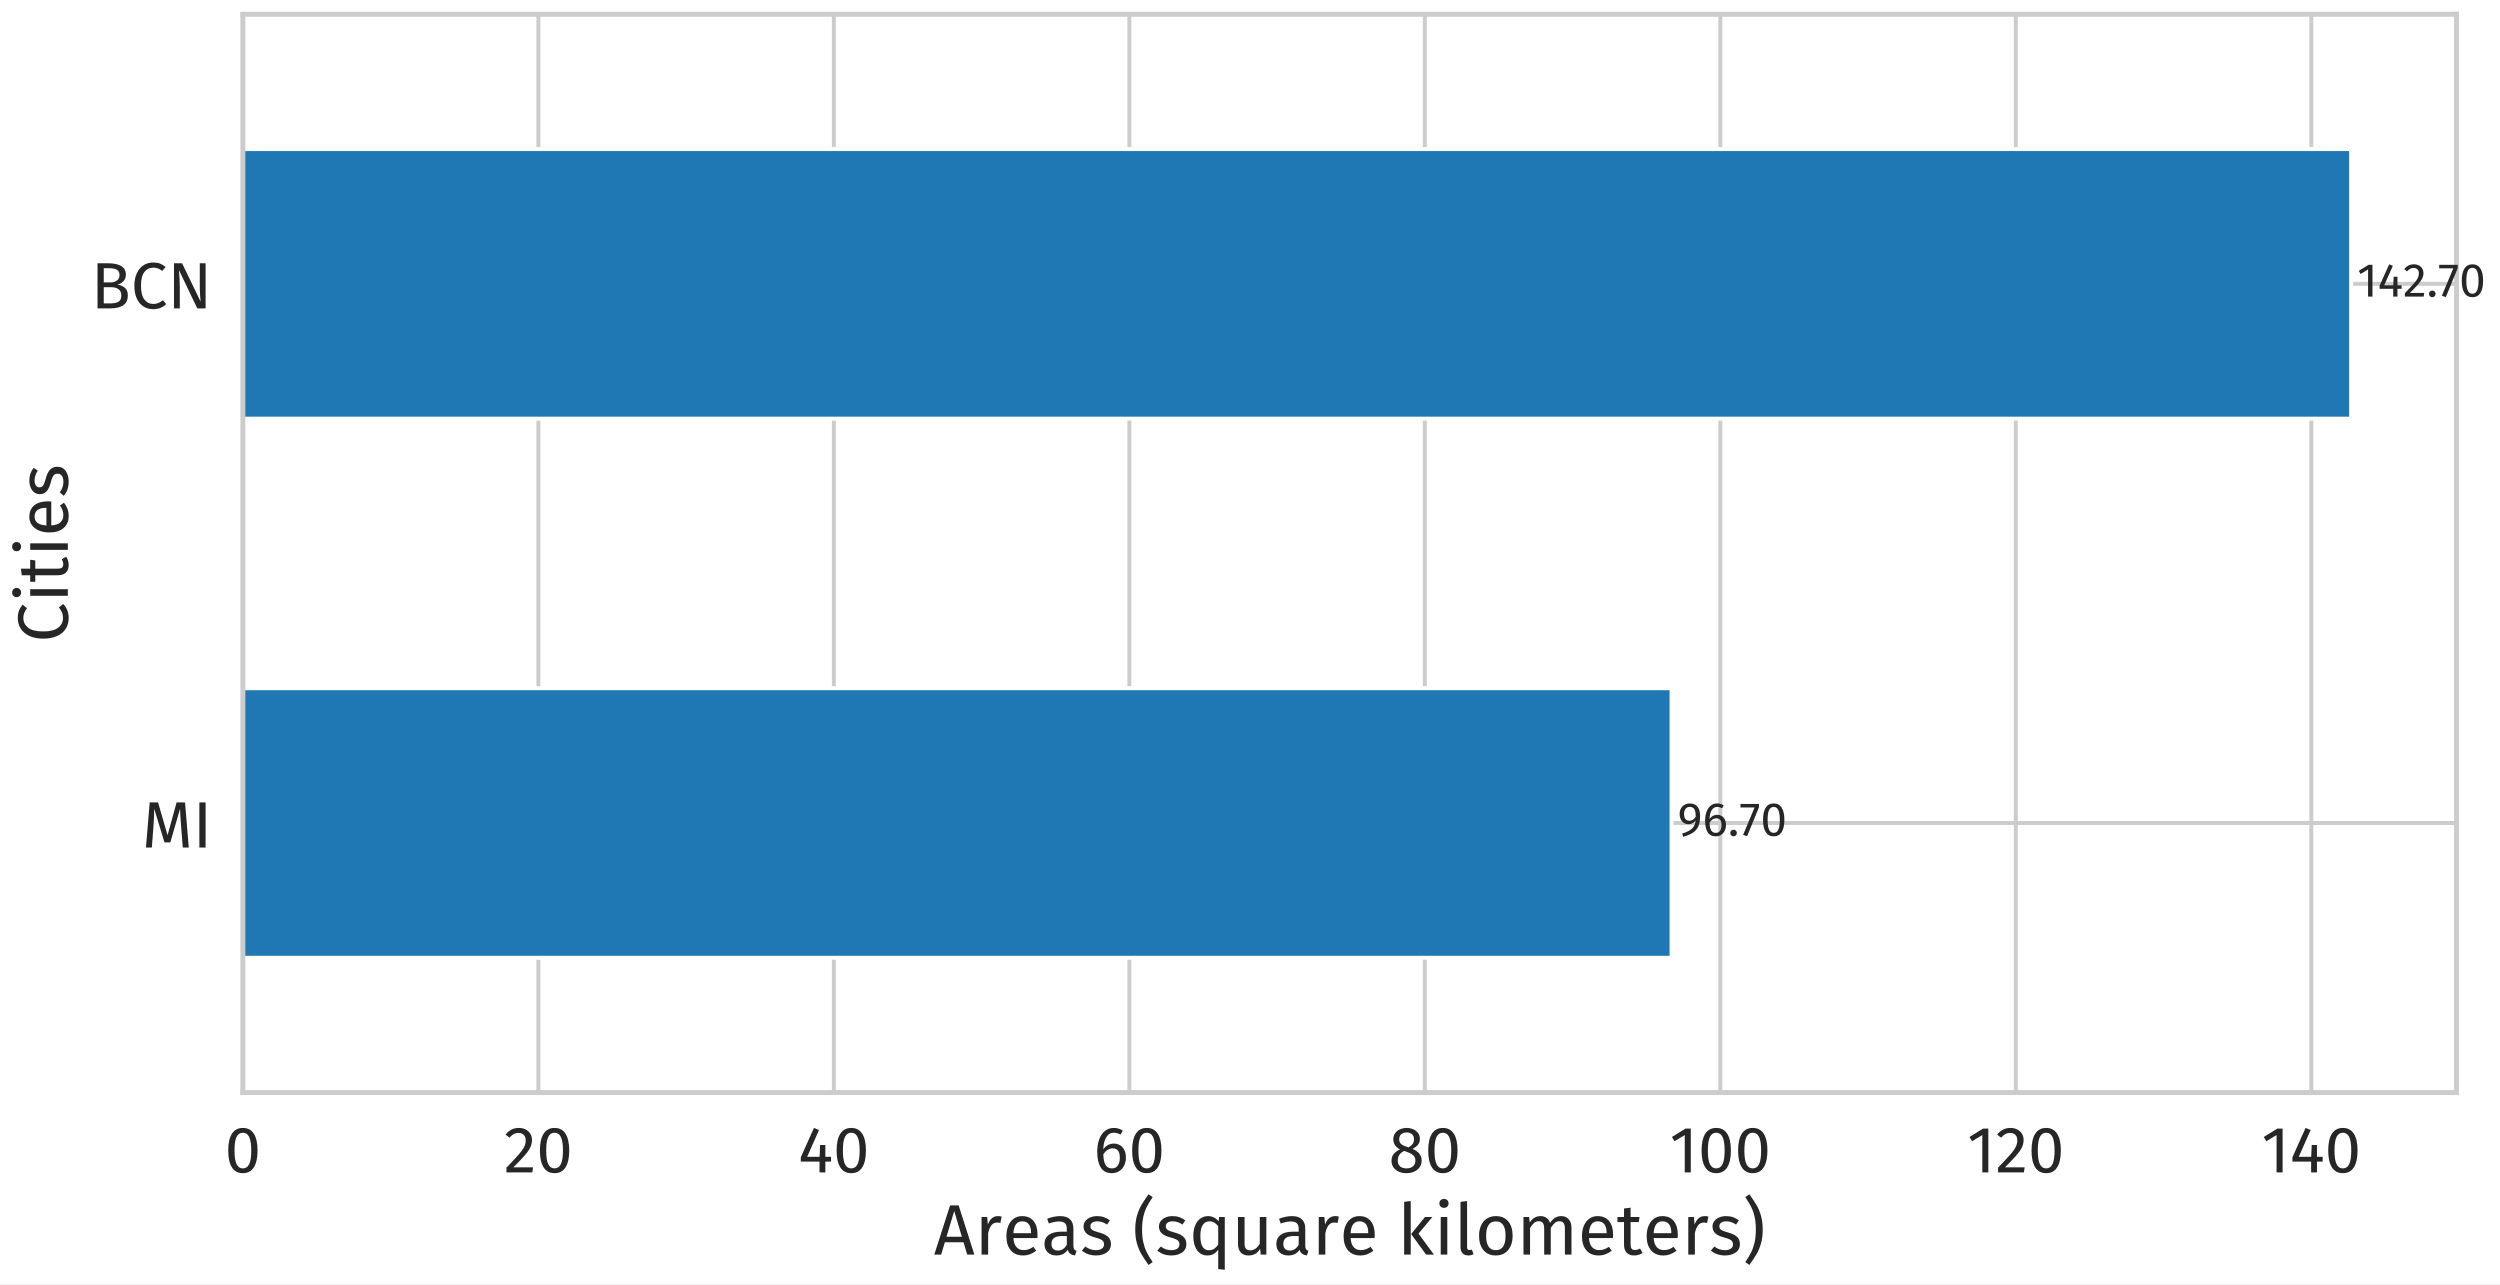
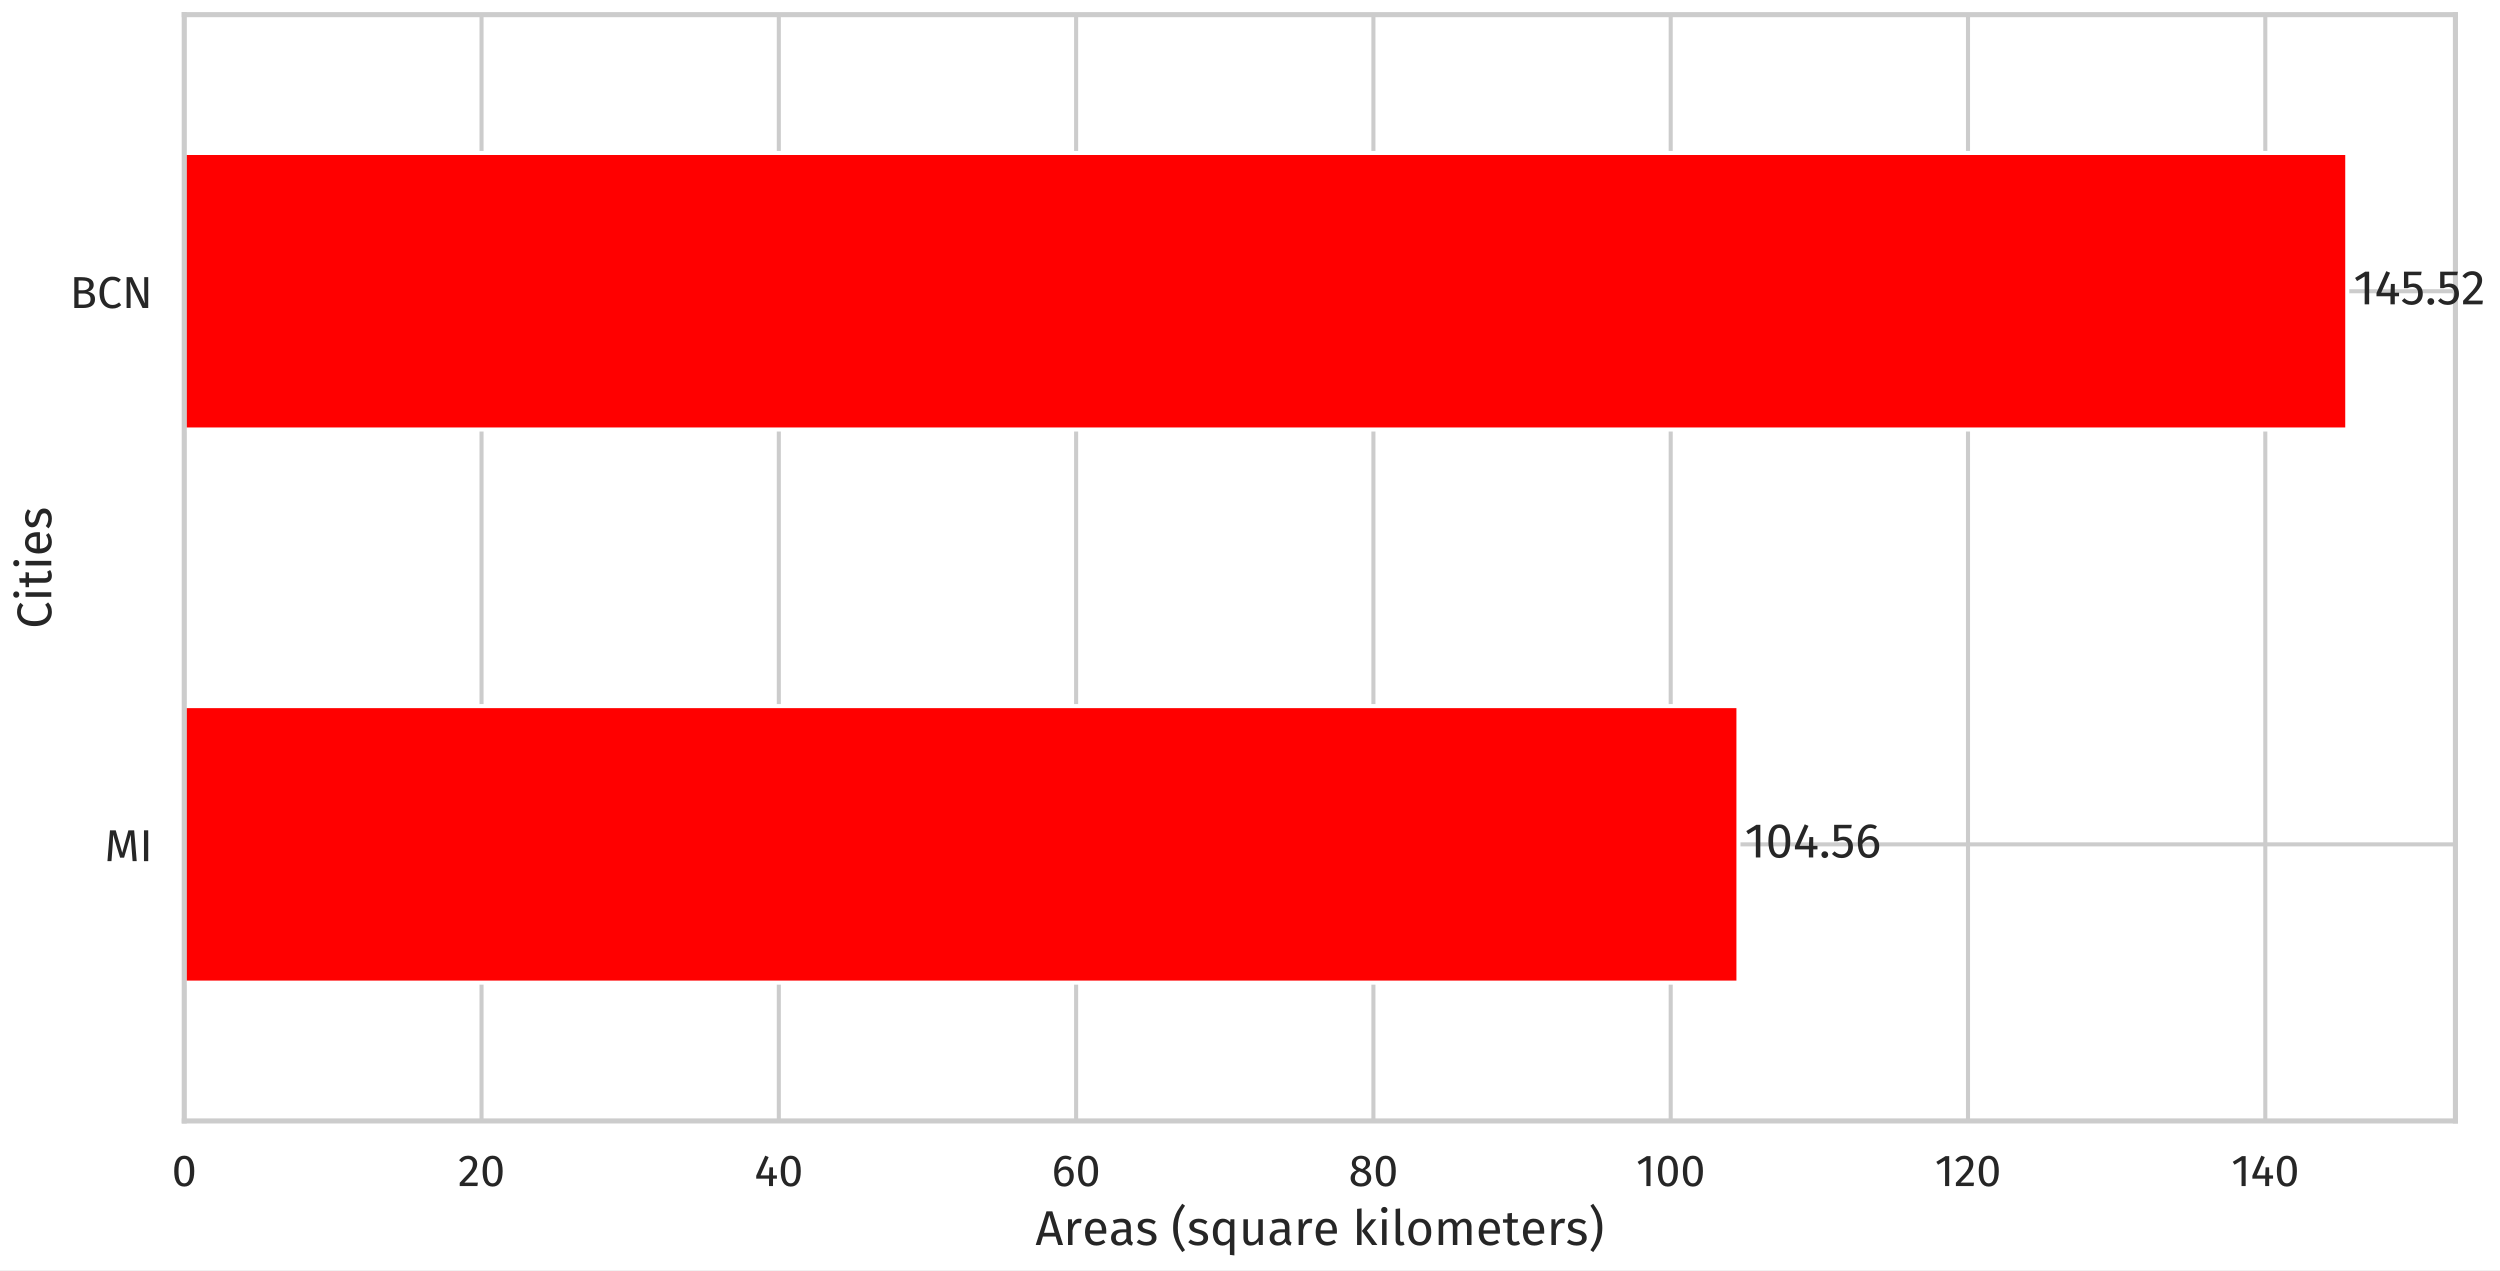
- <svg xmlns="http://www.w3.org/2000/svg" xmlns:xlink="http://www.w3.org/1999/xlink" height="647.365pt" version="1.1" viewBox="0 0 1260.354 647.365" width="1260.354pt">
+ <svg xmlns="http://www.w3.org/2000/svg" xmlns:xlink="http://www.w3.org/1999/xlink" height="624.077pt" version="1.1" viewBox="0 0 1228.434 624.077" width="1228.434pt">
  <defs>
    <style type="text/css">*{stroke-linecap:butt;stroke-linejoin:round;}</style>
  </defs>
  <g id="figure_1">
    <g id="patch_1">
-       <path d="M 0 647.365  L 1260.354 647.365  L 1260.354 0  L 0 0  z " style="fill:#ffffff;" />
+       <path d="M 0 624.077  L 1228.434 624.077  L 1228.434 0  L 0 0  z " style="fill:#ffffff;" />
    </g>
    <g id="axes_1">
      <g id="patch_2">
-         <path d="M 122.448 550.8  L 1238.448 550.8  L 1238.448 7.2  L 122.448 7.2  z " style="fill:#ffffff;" />
+         <path d="M 90.532 550.8  L 1206.532 550.8  L 1206.532 7.2  L 90.532 7.2  z " style="fill:#ffffff;" />
      </g>
      <g id="matplotlib.axis_1">
        <g id="xtick_1">
          <g id="line2d_1">
-             <path clip-path="url(#p128985c8bd)" d="M 122.448 550.8  L 122.448 7.2  " style="fill:none;stroke:#cccccc;stroke-linecap:round;stroke-width:2;" />
+             <path clip-path="url(#p71aec08ff1)" d="M 90.532 550.8  L 90.532 7.2  " style="fill:none;stroke:#cccccc;stroke-linecap:round;stroke-width:2;" />
          </g>
          <g id="text_1">
-             <g style="fill:#262626;" transform="translate(113.2413 591.05)scale(0.33 -0.33)">
+             <g style="fill:#262626;" transform="translate(84.39422 582.8)scale(0.22 -0.22)">
              <defs>
                <path d="M 1786 4346  Q 2496 4346 2857 3779  Q 3219 3213 3219 2138  Q 3219 1062 2857 492  Q 2496 -77 1786 -77  Q 1075 -77 713 492  Q 352 1062 352 2138  Q 352 3213 713 3779  Q 1075 4346 1786 4346  z M 1786 3878  Q 1370 3878 1168 3468  Q 966 3059 966 2138  Q 966 1216 1168 803  Q 1370 390 1786 390  Q 2195 390 2400 803  Q 2605 1216 2605 2138  Q 2605 3053 2400 3465  Q 2195 3878 1786 3878  z " id="FiraSans-Regular-30" transform="scale(0.015625)" />
              </defs>
              <use xlink:href="#FiraSans-Regular-30" />
            </g>
          </g>
        </g>
        <g id="xtick_2">
          <g id="line2d_2">
-             <path clip-path="url(#p128985c8bd)" d="M 271.416 550.8  L 271.416 7.2  " style="fill:none;stroke:#cccccc;stroke-linecap:round;stroke-width:2;" />
+             <path clip-path="url(#p71aec08ff1)" d="M 236.614 550.8  L 236.614 7.2  " style="fill:none;stroke:#cccccc;stroke-linecap:round;stroke-width:2;" />
          </g>
          <g id="text_2">
-             <g style="fill:#262626;" transform="translate(254.0417 591.05)scale(0.33 -0.33)">
+             <g style="fill:#262626;" transform="translate(225.0311 582.8)scale(0.22 -0.22)">
              <defs>
                <path d="M 1459 4346  Q 1843 4346 2134 4192  Q 2426 4038 2586 3772  Q 2746 3507 2746 3174  Q 2746 2784 2570 2425  Q 2394 2067 2029 1651  Q 1664 1235 922 493  L 2848 493  L 2778 0  L 250 0  L 250 467  Q 1107 1357 1465 1769  Q 1824 2182 1977 2489  Q 2131 2797 2131 3149  Q 2131 3482 1939 3670  Q 1747 3859 1427 3859  Q 1165 3859 966 3750  Q 768 3642 544 3392  L 160 3699  Q 422 4026 742 4186  Q 1062 4346 1459 4346  z " id="FiraSans-Regular-32" transform="scale(0.015625)" />
              </defs>
              <use xlink:href="#FiraSans-Regular-32" />
              <use x="49.5" xlink:href="#FiraSans-Regular-30" />
            </g>
          </g>
        </g>
        <g id="xtick_3">
          <g id="line2d_3">
-             <path clip-path="url(#p128985c8bd)" d="M 420.383 550.8  L 420.383 7.2  " style="fill:none;stroke:#cccccc;stroke-linecap:round;stroke-width:2;" />
+             <path clip-path="url(#p71aec08ff1)" d="M 382.696 550.8  L 382.696 7.2  " style="fill:none;stroke:#cccccc;stroke-linecap:round;stroke-width:2;" />
          </g>
          <g id="text_3">
-             <g style="fill:#262626;" transform="translate(402.3985 591.05)scale(0.33 -0.33)">
+             <g style="fill:#262626;" transform="translate(370.7056 582.8)scale(0.22 -0.22)">
              <defs>
                <path d="M 3213 1523  L 3213 1056  L 2656 1056  L 2656 0  L 2086 0  L 2086 1056  L 256 1056  L 256 1478  L 1542 4346  L 2035 4141  L 877 1523  L 2093 1523  L 2144 2675  L 2656 2675  L 2656 1523  L 3213 1523  z " id="FiraSans-Regular-34" transform="scale(0.015625)" />
              </defs>
              <use xlink:href="#FiraSans-Regular-34" />
              <use x="53.2" xlink:href="#FiraSans-Regular-30" />
            </g>
          </g>
        </g>
        <g id="xtick_4">
          <g id="line2d_4">
-             <path clip-path="url(#p128985c8bd)" d="M 569.351 550.8  L 569.351 7.2  " style="fill:none;stroke:#cccccc;stroke-linecap:round;stroke-width:2;" />
+             <path clip-path="url(#p71aec08ff1)" d="M 528.778 550.8  L 528.778 7.2  " style="fill:none;stroke:#cccccc;stroke-linecap:round;stroke-width:2;" />
          </g>
          <g id="text_4">
-             <g style="fill:#262626;" transform="translate(551.3508 591.05)scale(0.33 -0.33)">
+             <g style="fill:#262626;" transform="translate(516.7772 582.8)scale(0.22 -0.22)">
              <defs>
                <path d="M 1971 2816  Q 2298 2816 2566 2662  Q 2835 2509 2995 2201  Q 3155 1894 3155 1453  Q 3155 998 2972 649  Q 2790 301 2480 112  Q 2170 -77 1792 -77  Q 1043 -77 697 476  Q 352 1030 352 2010  Q 352 2707 547 3235  Q 742 3763 1107 4054  Q 1472 4346 1971 4346  Q 2458 4346 2854 4083  L 2624 3693  Q 2323 3878 1965 3878  Q 1504 3878 1235 3436  Q 966 2995 941 2253  Q 1338 2816 1971 2816  z M 1792 390  Q 2163 390 2361 672  Q 2560 954 2560 1434  Q 2560 2349 1869 2349  Q 1587 2349 1350 2192  Q 1114 2035 947 1760  Q 966 1056 1168 723  Q 1370 390 1792 390  z " id="FiraSans-Regular-36" transform="scale(0.015625)" />
              </defs>
              <use xlink:href="#FiraSans-Regular-36" />
              <use x="53.3" xlink:href="#FiraSans-Regular-30" />
            </g>
          </g>
        </g>
        <g id="xtick_5">
          <g id="line2d_5">
-             <path clip-path="url(#p128985c8bd)" d="M 718.319 550.8  L 718.319 7.2  " style="fill:none;stroke:#cccccc;stroke-linecap:round;stroke-width:2;" />
+             <path clip-path="url(#p71aec08ff1)" d="M 674.859 550.8  L 674.859 7.2  " style="fill:none;stroke:#cccccc;stroke-linecap:round;stroke-width:2;" />
          </g>
          <g id="text_5">
-             <g style="fill:#262626;" transform="translate(700.0222 591.05)scale(0.33 -0.33)">
+             <g style="fill:#262626;" transform="translate(662.6614 582.8)scale(0.22 -0.22)">
              <defs>
                <path d="M 2336 2298  Q 3238 1933 3238 1146  Q 3238 794 3049 515  Q 2861 237 2521 80  Q 2182 -77 1754 -77  Q 1318 -77 985 76  Q 653 230 470 505  Q 288 781 288 1133  Q 288 1530 502 1798  Q 717 2067 1133 2246  Q 794 2419 630 2665  Q 467 2912 467 3245  Q 467 3590 649 3840  Q 832 4090 1129 4218  Q 1427 4346 1766 4346  Q 2099 4346 2396 4224  Q 2694 4102 2880 3856  Q 3066 3610 3066 3264  Q 3066 2944 2886 2713  Q 2707 2483 2336 2298  z M 1766 3904  Q 1434 3904 1238 3731  Q 1043 3558 1043 3238  Q 1043 2931 1232 2771  Q 1421 2611 1837 2477  L 1946 2438  Q 2234 2605 2362 2790  Q 2490 2976 2490 3245  Q 2490 3546 2301 3725  Q 2112 3904 1766 3904  z M 1760 390  Q 2157 390 2390 595  Q 2624 800 2624 1139  Q 2624 1370 2534 1526  Q 2445 1683 2246 1801  Q 2048 1920 1690 2042  L 1530 2099  Q 1210 1946 1056 1712  Q 902 1478 902 1133  Q 902 781 1132 585  Q 1363 390 1760 390  z " id="FiraSans-Regular-38" transform="scale(0.015625)" />
              </defs>
              <use xlink:href="#FiraSans-Regular-38" />
              <use x="55.1" xlink:href="#FiraSans-Regular-30" />
            </g>
          </g>
        </g>
        <g id="xtick_6">
          <g id="line2d_6">
-             <path clip-path="url(#p128985c8bd)" d="M 867.287 550.8  L 867.287 7.2  " style="fill:none;stroke:#cccccc;stroke-linecap:round;stroke-width:2;" />
+             <path clip-path="url(#p71aec08ff1)" d="M 820.941 550.8  L 820.941 7.2  " style="fill:none;stroke:#cccccc;stroke-linecap:round;stroke-width:2;" />
          </g>
          <g id="text_6">
-             <g style="fill:#262626;" transform="translate(841.73 591.05)scale(0.33 -0.33)">
+             <g style="fill:#262626;" transform="translate(803.9033 582.8)scale(0.22 -0.22)">
              <defs>
                <path d="M 2067 4282  L 2067 0  L 1478 0  L 1478 3654  L 480 3046  L 224 3462  L 1549 4282  L 2067 4282  z " id="FiraSans-Regular-31" transform="scale(0.015625)" />
              </defs>
              <use xlink:href="#FiraSans-Regular-31" />
              <use x="43.3" xlink:href="#FiraSans-Regular-30" />
              <use x="99.1" xlink:href="#FiraSans-Regular-30" />
            </g>
          </g>
        </g>
        <g id="xtick_7">
          <g id="line2d_7">
-             <path clip-path="url(#p128985c8bd)" d="M 1016.255 550.8  L 1016.255 7.2  " style="fill:none;stroke:#cccccc;stroke-linecap:round;stroke-width:2;" />
+             <path clip-path="url(#p71aec08ff1)" d="M 967.023 550.8  L 967.023 7.2  " style="fill:none;stroke:#cccccc;stroke-linecap:round;stroke-width:2;" />
          </g>
          <g id="text_7">
-             <g style="fill:#262626;" transform="translate(991.7368 591.05)scale(0.33 -0.33)">
+             <g style="fill:#262626;" transform="translate(950.6778 582.8)scale(0.22 -0.22)">
              <use xlink:href="#FiraSans-Regular-31" />
              <use x="43.3" xlink:href="#FiraSans-Regular-32" />
              <use x="92.8" xlink:href="#FiraSans-Regular-30" />
            </g>
          </g>
        </g>
        <g id="xtick_8">
          <g id="line2d_8">
-             <path clip-path="url(#p128985c8bd)" d="M 1165.223 550.8  L 1165.223 7.2  " style="fill:none;stroke:#cccccc;stroke-linecap:round;stroke-width:2;" />
+             <path clip-path="url(#p71aec08ff1)" d="M 1113.105 550.8  L 1113.105 7.2  " style="fill:none;stroke:#cccccc;stroke-linecap:round;stroke-width:2;" />
          </g>
          <g id="text_8">
-             <g style="fill:#262626;" transform="translate(1140.094 591.05)scale(0.33 -0.33)">
+             <g style="fill:#262626;" transform="translate(1096.352 582.8)scale(0.22 -0.22)">
              <use xlink:href="#FiraSans-Regular-31" />
              <use x="43.3" xlink:href="#FiraSans-Regular-34" />
              <use x="96.5" xlink:href="#FiraSans-Regular-30" />
            </g>
          </g>
        </g>
        <g id="text_9">
-           <g style="fill:#262626;" transform="translate(470.7984 632.498)scale(0.36 -0.36)">
+           <g style="fill:#262626;" transform="translate(508.7656 611.7653)scale(0.24 -0.24)">
            <defs>
              <path d="M 2989 0  L 2656 1107  L 986 1107  L 653 0  L 38 0  L 1453 4410  L 2221 4410  L 3629 0  L 2989 0  z M 1133 1600  L 2509 1600  L 1824 3904  L 1133 1600  z " id="FiraSans-Regular-41" transform="scale(0.015625)" />
              <path d="M 2074 3450  Q 2253 3450 2406 3411  L 2298 2835  Q 2144 2874 2003 2874  Q 1690 2874 1498 2643  Q 1306 2413 1197 1926  L 1197 0  L 608 0  L 608 3373  L 1114 3373  L 1171 2688  Q 1306 3066 1536 3258  Q 1766 3450 2074 3450  z " id="FiraSans-Regular-72" transform="scale(0.015625)" />
              <path d="M 3155 1786  Q 3155 1638 3142 1485  L 992 1485  Q 1030 928 1273 665  Q 1517 403 1901 403  Q 2144 403 2349 473  Q 2554 544 2778 698  L 3034 346  Q 2496 -77 1856 -77  Q 1152 -77 758 384  Q 365 845 365 1651  Q 365 2176 534 2582  Q 704 2989 1021 3219  Q 1338 3450 1766 3450  Q 2438 3450 2796 3008  Q 3155 2566 3155 1786  z M 2573 1958  Q 2573 2458 2374 2720  Q 2176 2982 1779 2982  Q 1056 2982 992 1920  L 2573 1920  L 2573 1958  z " id="FiraSans-Regular-65" transform="scale(0.015625)" />
              <path d="M 2880 787  Q 2880 582 2950 483  Q 3021 384 3162 333  L 3027 -77  Q 2765 -45 2605 70  Q 2445 186 2368 429  Q 2029 -77 1363 -77  Q 864 -77 576 204  Q 288 486 288 941  Q 288 1478 675 1766  Q 1062 2054 1773 2054  L 2291 2054  L 2291 2304  Q 2291 2662 2118 2816  Q 1946 2970 1587 2970  Q 1216 2970 678 2790  L 531 3219  Q 1158 3450 1696 3450  Q 2291 3450 2585 3158  Q 2880 2867 2880 2330  L 2880 787  z M 1498 365  Q 2003 365 2291 890  L 2291 1664  L 1850 1664  Q 915 1664 915 973  Q 915 672 1062 518  Q 1210 365 1498 365  z " id="FiraSans-Regular-61" transform="scale(0.015625)" />
              <path d="M 1523 3450  Q 1869 3450 2144 3354  Q 2419 3258 2669 3066  L 2419 2694  Q 2189 2842 1981 2912  Q 1773 2982 1542 2982  Q 1254 2982 1088 2864  Q 922 2746 922 2541  Q 922 2336 1078 2221  Q 1235 2106 1645 1997  Q 2208 1856 2486 1613  Q 2765 1370 2765 947  Q 2765 448 2377 185  Q 1990 -77 1434 -77  Q 666 -77 160 365  L 474 723  Q 902 397 1421 397  Q 1754 397 1949 534  Q 2144 672 2144 909  Q 2144 1082 2073 1187  Q 2003 1293 1830 1373  Q 1658 1453 1325 1542  Q 787 1683 547 1920  Q 307 2157 307 2522  Q 307 2784 464 2998  Q 621 3213 899 3331  Q 1178 3450 1523 3450  z " id="FiraSans-Regular-73" transform="scale(0.015625)" />
              <path id="FiraSans-Regular-20" transform="scale(0.015625)" />
              <path d="M 1818 5152  Q 1485 4659 1289 4272  Q 1094 3885 982 3392  Q 870 2899 870 2240  Q 870 1587 982 1094  Q 1094 602 1289 208  Q 1485 -186 1818 -672  L 1446 -928  Q 1024 -326 797 61  Q 570 448 413 989  Q 256 1530 256 2240  Q 256 2950 413 3491  Q 570 4032 797 4419  Q 1024 4806 1446 5408  L 1818 5152  z " id="FiraSans-Regular-28" transform="scale(0.015625)" />
              <path d="M 3219 3373  L 3219 -1363  L 2630 -1293  L 2630 448  Q 2464 198 2217 60  Q 1971 -77 1670 -77  Q 1069 -77 733 396  Q 397 870 397 1670  Q 397 2189 557 2592  Q 717 2995 1017 3222  Q 1318 3450 1722 3450  Q 2259 3450 2669 2995  L 2714 3373  L 3219 3373  z M 1798 390  Q 2067 390 2259 515  Q 2451 640 2630 890  L 2630 2541  Q 2464 2758 2275 2870  Q 2086 2982 1850 2982  Q 1459 2982 1244 2656  Q 1030 2330 1030 1683  Q 1030 1030 1228 710  Q 1427 390 1798 390  z " id="FiraSans-Regular-71" transform="scale(0.015625)" />
              <path d="M 3117 0  L 2611 0  L 2566 525  Q 2374 211 2124 67  Q 1875 -77 1517 -77  Q 1075 -77 825 192  Q 576 461 576 954  L 576 3373  L 1165 3373  L 1165 1018  Q 1165 672 1286 528  Q 1408 384 1683 384  Q 2176 384 2528 966  L 2528 3373  L 3117 3373  L 3117 0  z " id="FiraSans-Regular-75" transform="scale(0.015625)" />
              <path d="M 1197 4800  L 1197 0  L 608 0  L 608 4730  L 1197 4800  z M 3136 3373  L 1894 1882  L 3277 0  L 2573 0  L 1235 1843  L 2477 3373  L 3136 3373  z " id="FiraSans-Regular-6b" transform="scale(0.015625)" />
              <path d="M 1197 3373  L 1197 0  L 608 0  L 608 3373  L 1197 3373  z M 896 4992  Q 1082 4992 1197 4877  Q 1312 4762 1312 4589  Q 1312 4416 1197 4304  Q 1082 4192 896 4192  Q 717 4192 601 4304  Q 486 4416 486 4589  Q 486 4762 601 4877  Q 717 4992 896 4992  z " id="FiraSans-Regular-69" transform="scale(0.015625)" />
              <path d="M 1280 -77  Q 954 -77 765 118  Q 576 314 576 666  L 576 4730  L 1165 4800  L 1165 678  Q 1165 538 1213 474  Q 1261 410 1376 410  Q 1498 410 1594 448  L 1747 38  Q 1536 -77 1280 -77  z " id="FiraSans-Regular-6c" transform="scale(0.015625)" />
              <path d="M 1875 3450  Q 2586 3450 2979 2976  Q 3373 2502 3373 1690  Q 3373 1165 3193 765  Q 3014 365 2675 144  Q 2336 -77 1869 -77  Q 1158 -77 761 396  Q 365 870 365 1683  Q 365 2208 544 2608  Q 723 3008 1062 3229  Q 1402 3450 1875 3450  z M 1875 2976  Q 998 2976 998 1683  Q 998 397 1869 397  Q 2739 397 2739 1690  Q 2739 2976 1875 2976  z " id="FiraSans-Regular-6f" transform="scale(0.015625)" />
              <path d="M 3994 3450  Q 4410 3450 4659 3171  Q 4909 2893 4909 2419  L 4909 0  L 4320 0  L 4320 2336  Q 4320 2989 3846 2989  Q 3597 2989 3424 2845  Q 3251 2701 3053 2394  L 3053 0  L 2464 0  L 2464 2336  Q 2464 2989 1990 2989  Q 1734 2989 1561 2841  Q 1389 2694 1197 2394  L 1197 0  L 608 0  L 608 3373  L 1114 3373  L 1165 2880  Q 1542 3450 2138 3450  Q 2451 3450 2672 3290  Q 2893 3130 2989 2842  Q 3187 3136 3427 3293  Q 3667 3450 3994 3450  z " id="FiraSans-Regular-6d" transform="scale(0.015625)" />
              <path d="M 2310 154  Q 1978 -77 1555 -77  Q 1126 -77 886 169  Q 646 416 646 883  L 646 2918  L 58 2918  L 58 3373  L 646 3373  L 646 4134  L 1235 4205  L 1235 3373  L 2035 3373  L 1971 2918  L 1235 2918  L 1235 909  Q 1235 646 1328 528  Q 1421 410 1638 410  Q 1837 410 2086 544  L 2310 154  z " id="FiraSans-Regular-74" transform="scale(0.015625)" />
              <path d="M 627 5408  Q 1050 4806 1277 4419  Q 1504 4032 1661 3491  Q 1818 2950 1818 2240  Q 1818 1530 1661 989  Q 1504 448 1277 61  Q 1050 -326 627 -928  L 256 -672  Q 589 -186 784 208  Q 979 602 1091 1094  Q 1203 1587 1203 2240  Q 1203 2899 1091 3392  Q 979 3885 784 4272  Q 589 4659 256 5152  L 627 5408  z " id="FiraSans-Regular-29" transform="scale(0.015625)" />
            </defs>
            <use xlink:href="#FiraSans-Regular-41" />
            <use x="57.3" xlink:href="#FiraSans-Regular-72" />
            <use x="95.9" xlink:href="#FiraSans-Regular-65" />
            <use x="150.4" xlink:href="#FiraSans-Regular-61" />
            <use x="204.8" xlink:href="#FiraSans-Regular-73" />
            <use x="251.5" xlink:href="#FiraSans-Regular-20" />
            <use x="278" xlink:href="#FiraSans-Regular-28" />
            <use x="310.4" xlink:href="#FiraSans-Regular-73" />
            <use x="357.1" xlink:href="#FiraSans-Regular-71" />
            <use x="416.9" xlink:href="#FiraSans-Regular-75" />
            <use x="475.1" xlink:href="#FiraSans-Regular-61" />
            <use x="529.5" xlink:href="#FiraSans-Regular-72" />
            <use x="568.1" xlink:href="#FiraSans-Regular-65" />
            <use x="622.6" xlink:href="#FiraSans-Regular-20" />
            <use x="649.1" xlink:href="#FiraSans-Regular-6b" />
            <use x="700.3" xlink:href="#FiraSans-Regular-69" />
            <use x="728.5" xlink:href="#FiraSans-Regular-6c" />
            <use x="757.8" xlink:href="#FiraSans-Regular-6f" />
            <use x="816.2" xlink:href="#FiraSans-Regular-6d" />
            <use x="901.9" xlink:href="#FiraSans-Regular-65" />
            <use x="956.4" xlink:href="#FiraSans-Regular-74" />
            <use x="992.5" xlink:href="#FiraSans-Regular-65" />
            <use x="1047" xlink:href="#FiraSans-Regular-72" />
            <use x="1085.6" xlink:href="#FiraSans-Regular-73" />
            <use x="1132.3" xlink:href="#FiraSans-Regular-29" />
          </g>
        </g>
      </g>
      <g id="matplotlib.axis_2">
        <g id="ytick_1">
          <g id="line2d_9">
-             <path clip-path="url(#p128985c8bd)" d="M 122.448 414.9  L 1238.448 414.9  " style="fill:none;stroke:#cccccc;stroke-linecap:round;stroke-width:2;" />
+             <path clip-path="url(#p71aec08ff1)" d="M 90.532 414.9  L 1206.532 414.9  " style="fill:none;stroke:#cccccc;stroke-linecap:round;stroke-width:2;" />
          </g>
          <g id="text_10">
-             <g style="fill:#262626;" transform="translate(71.53984 427.275)scale(0.33 -0.33)">
+             <g style="fill:#262626;" transform="translate(51.42656 423.15)scale(0.22 -0.22)">
              <defs>
                <path d="M 4582 0  L 3994 0  L 3840 1990  Q 3744 3162 3731 3789  L 2778 499  L 2208 499  L 1203 3795  Q 1203 2995 1120 1946  L 973 0  L 397 0  L 762 4410  L 1581 4410  L 2509 1203  L 3392 4410  L 4218 4410  L 4582 0  z " id="FiraSans-Regular-4d" transform="scale(0.015625)" />
                <path d="M 1248 4410  L 1248 0  L 640 0  L 640 4410  L 1248 4410  z " id="FiraSans-Regular-49" transform="scale(0.015625)" />
              </defs>
              <use xlink:href="#FiraSans-Regular-4d" />
              <use x="77.8" xlink:href="#FiraSans-Regular-49" />
            </g>
          </g>
        </g>
        <g id="ytick_2">
          <g id="line2d_10">
-             <path clip-path="url(#p128985c8bd)" d="M 122.448 143.1  L 1238.448 143.1  " style="fill:none;stroke:#cccccc;stroke-linecap:round;stroke-width:2;" />
+             <path clip-path="url(#p71aec08ff1)" d="M 90.532 143.1  L 1206.532 143.1  " style="fill:none;stroke:#cccccc;stroke-linecap:round;stroke-width:2;" />
          </g>
          <g id="text_11">
-             <g style="fill:#262626;" transform="translate(45.86688 155.475)scale(0.33 -0.33)">
+             <g style="fill:#262626;" transform="translate(34.31125 151.35)scale(0.22 -0.22)">
              <defs>
                <path d="M 2586 2330  Q 3040 2253 3321 2009  Q 3603 1766 3603 1254  Q 3603 0 1856 0  L 640 0  L 640 4410  L 1683 4410  Q 2522 4410 2966 4134  Q 3411 3859 3411 3296  Q 3411 2912 3171 2656  Q 2931 2400 2586 2330  z M 1248 3930  L 1248 2541  L 1914 2541  Q 2298 2541 2544 2726  Q 2790 2912 2790 3251  Q 2790 3635 2531 3782  Q 2272 3930 1747 3930  L 1248 3930  z M 1856 486  Q 2394 486 2678 646  Q 2963 806 2963 1254  Q 2963 1690 2688 1882  Q 2413 2074 1971 2074  L 1248 2074  L 1248 486  L 1856 486  z " id="FiraSans-Regular-42" transform="scale(0.015625)" />
                <path d="M 2182 4486  Q 2579 4486 2851 4384  Q 3123 4282 3405 4051  L 3072 3661  Q 2669 3987 2221 3987  Q 1670 3987 1334 3564  Q 998 3142 998 2208  Q 998 1299 1331 867  Q 1664 435 2214 435  Q 2496 435 2707 531  Q 2918 627 3155 800  L 3456 416  Q 3251 205 2931 64  Q 2611 -77 2195 -77  Q 1658 -77 1238 188  Q 819 454 585 969  Q 352 1485 352 2208  Q 352 2931 595 3446  Q 838 3962 1254 4224  Q 1670 4486 2182 4486  z " id="FiraSans-Regular-43" transform="scale(0.015625)" />
                <path d="M 3731 0  L 2918 0  L 1126 3744  Q 1165 3302 1187 2928  Q 1210 2554 1210 2022  L 1210 0  L 640 0  L 640 4410  L 1434 4410  L 3245 659  Q 3226 826 3194 1242  Q 3162 1658 3162 2003  L 3162 4410  L 3731 4410  L 3731 0  z " id="FiraSans-Regular-4e" transform="scale(0.015625)" />
              </defs>
              <use xlink:href="#FiraSans-Regular-42" />
              <use x="60.8" xlink:href="#FiraSans-Regular-43" />
              <use x="116.8" xlink:href="#FiraSans-Regular-4e" />
            </g>
          </g>
        </g>
        <g id="text_12">
-           <g style="fill:#262626;" transform="translate(34.2 323.9466)rotate(-90)scale(0.36 -0.36)">
+           <g style="fill:#262626;" transform="translate(25.2 308.9644)rotate(-90)scale(0.24 -0.24)">
            <use xlink:href="#FiraSans-Regular-43" />
            <use x="56" xlink:href="#FiraSans-Regular-69" />
            <use x="84.2" xlink:href="#FiraSans-Regular-74" />
            <use x="120.3" xlink:href="#FiraSans-Regular-69" />
            <use x="148.5" xlink:href="#FiraSans-Regular-65" />
            <use x="203" xlink:href="#FiraSans-Regular-73" />
          </g>
        </g>
      </g>
      <g id="patch_3">
-         <path clip-path="url(#p128985c8bd)" d="M 122.448 482.85  L 842.696 482.85  L 842.696 346.95  L 122.448 346.95  z " style="fill:#1f77b4;stroke:#ffffff;stroke-linejoin:miter;stroke-width:2;" />
+         <path clip-path="url(#p71aec08ff1)" d="M 90.532 482.85  L 854.23 482.85  L 854.23 346.95  L 90.532 346.95  z " style="fill:#ff0000;stroke:#ffffff;stroke-linejoin:miter;stroke-width:2;" />
      </g>
      <g id="patch_4">
-         <path clip-path="url(#p128985c8bd)" d="M 122.448 211.05  L 1185.305 211.05  L 1185.305 75.15  L 122.448 75.15  z " style="fill:#1f77b4;stroke:#ffffff;stroke-linejoin:miter;stroke-width:2;" />
+         <path clip-path="url(#p71aec08ff1)" d="M 90.532 211.05  L 1153.389 211.05  L 1153.389 75.15  L 90.532 75.15  z " style="fill:#ff0000;stroke:#ffffff;stroke-linejoin:miter;stroke-width:2;" />
      </g>
      <g id="patch_5">
-         <path d="M 122.448 550.8  L 122.448 7.2  " style="fill:none;stroke:#cccccc;stroke-linecap:square;stroke-linejoin:miter;stroke-width:2.5;" />
+         <path d="M 90.532 550.8  L 90.532 7.2  " style="fill:none;stroke:#cccccc;stroke-linecap:square;stroke-linejoin:miter;stroke-width:2.5;" />
      </g>
      <g id="patch_6">
-         <path d="M 1238.448 550.8  L 1238.448 7.2  " style="fill:none;stroke:#cccccc;stroke-linecap:square;stroke-linejoin:miter;stroke-width:2.5;" />
+         <path d="M 1206.532 550.8  L 1206.532 7.2  " style="fill:none;stroke:#cccccc;stroke-linecap:square;stroke-linejoin:miter;stroke-width:2.5;" />
      </g>
      <g id="patch_7">
-         <path d="M 122.448 550.8  L 1238.448 550.8  " style="fill:none;stroke:#cccccc;stroke-linecap:square;stroke-linejoin:miter;stroke-width:2.5;" />
+         <path d="M 90.532 550.8  L 1206.532 550.8  " style="fill:none;stroke:#cccccc;stroke-linecap:square;stroke-linejoin:miter;stroke-width:2.5;" />
      </g>
      <g id="patch_8">
-         <path d="M 122.448 7.2  L 1238.448 7.2  " style="fill:none;stroke:#cccccc;stroke-linecap:square;stroke-linejoin:miter;stroke-width:2.5;" />
+         <path d="M 90.532 7.2  L 1206.532 7.2  " style="fill:none;stroke:#cccccc;stroke-linecap:square;stroke-linejoin:miter;stroke-width:2.5;" />
      </g>
      <g id="text_13">
-         <g style="fill:#262626;" transform="translate(845.6956 421.3444)scale(0.24 -0.24)">
+         <g style="fill:#262626;" transform="translate(857.2298 421.3444)scale(0.24 -0.24)">
          <defs>
-             <path d="M 1658 4346  Q 2336 4346 2688 3901  Q 3040 3456 3040 2682  Q 3040 1805 2803 1270  Q 2566 736 2080 419  Q 1594 102 762 -141  L 627 301  Q 1485 544 1942 960  Q 2400 1376 2432 2067  Q 2285 1837 2035 1696  Q 1786 1555 1472 1555  Q 1139 1555 870 1724  Q 602 1894 445 2204  Q 288 2515 288 2931  Q 288 3366 473 3686  Q 659 4006 969 4176  Q 1280 4346 1658 4346  z M 1594 2016  Q 2099 2016 2445 2547  Q 2458 3258 2269 3568  Q 2080 3878 1670 3878  Q 1293 3878 1088 3628  Q 883 3379 883 2918  Q 883 2470 1075 2243  Q 1267 2016 1594 2016  z " id="FiraSans-Regular-39" transform="scale(0.015625)" />
            <path d="M 762 813  Q 954 813 1082 685  Q 1210 557 1210 371  Q 1210 186 1082 54  Q 954 -77 762 -77  Q 576 -77 448 54  Q 320 186 320 371  Q 320 557 448 685  Q 576 813 762 813  z " id="FiraSans-Regular-2e" transform="scale(0.015625)" />
-             <path d="M 2650 4282  L 2650 3840  L 1050 -64  L 512 115  L 2054 3802  L 160 3802  L 160 4282  L 2650 4282  z " id="FiraSans-Regular-37" transform="scale(0.015625)" />
+             <path d="M 2688 3821  L 1018 3821  L 1018 2560  Q 1344 2726 1702 2726  Q 2253 2726 2585 2364  Q 2918 2003 2918 1370  Q 2918 947 2732 617  Q 2547 288 2211 105  Q 1875 -77 1434 -77  Q 1043 -77 736 60  Q 429 198 166 467  L 512 806  Q 717 602 934 502  Q 1152 403 1427 403  Q 1837 403 2070 659  Q 2304 915 2304 1382  Q 2304 1850 2093 2061  Q 1882 2272 1523 2272  Q 1357 2272 1216 2237  Q 1075 2202 915 2125  L 454 2125  L 454 4282  L 2771 4282  L 2688 3821  z " id="FiraSans-Regular-35" transform="scale(0.015625)" />
          </defs>
-           <use xlink:href="#FiraSans-Regular-39" />
-           <use x="52.5" xlink:href="#FiraSans-Regular-36" />
-           <use x="105.8" xlink:href="#FiraSans-Regular-2e" />
-           <use x="129.8" xlink:href="#FiraSans-Regular-37" />
-           <use x="174.2" xlink:href="#FiraSans-Regular-30" />
+           <use xlink:href="#FiraSans-Regular-31" />
+           <use x="43.3" xlink:href="#FiraSans-Regular-30" />
+           <use x="99.1" xlink:href="#FiraSans-Regular-34" />
+           <use x="152.3" xlink:href="#FiraSans-Regular-2e" />
+           <use x="176.3" xlink:href="#FiraSans-Regular-35" />
+           <use x="226.4" xlink:href="#FiraSans-Regular-36" />
        </g>
      </g>
      <g id="text_14">
-         <g style="fill:#262626;" transform="translate(1188.305 149.5444)scale(0.24 -0.24)">
+         <g style="fill:#262626;" transform="translate(1156.389 149.5444)scale(0.24 -0.24)">
          <use xlink:href="#FiraSans-Regular-31" />
          <use x="43.3" xlink:href="#FiraSans-Regular-34" />
-           <use x="96.5" xlink:href="#FiraSans-Regular-32" />
-           <use x="146" xlink:href="#FiraSans-Regular-2e" />
-           <use x="170" xlink:href="#FiraSans-Regular-37" />
-           <use x="214.4" xlink:href="#FiraSans-Regular-30" />
+           <use x="96.5" xlink:href="#FiraSans-Regular-35" />
+           <use x="146.6" xlink:href="#FiraSans-Regular-2e" />
+           <use x="170.6" xlink:href="#FiraSans-Regular-35" />
+           <use x="220.7" xlink:href="#FiraSans-Regular-32" />
        </g>
      </g>
    </g>
  </g>
  <defs>
-     <clipPath id="p128985c8bd">
-       <rect height="543.6" width="1116" x="122.448" y="7.2" />
+     <clipPath id="p71aec08ff1">
+       <rect height="543.6" width="1116" x="90.532" y="7.2" />
    </clipPath>
  </defs>
</svg>
